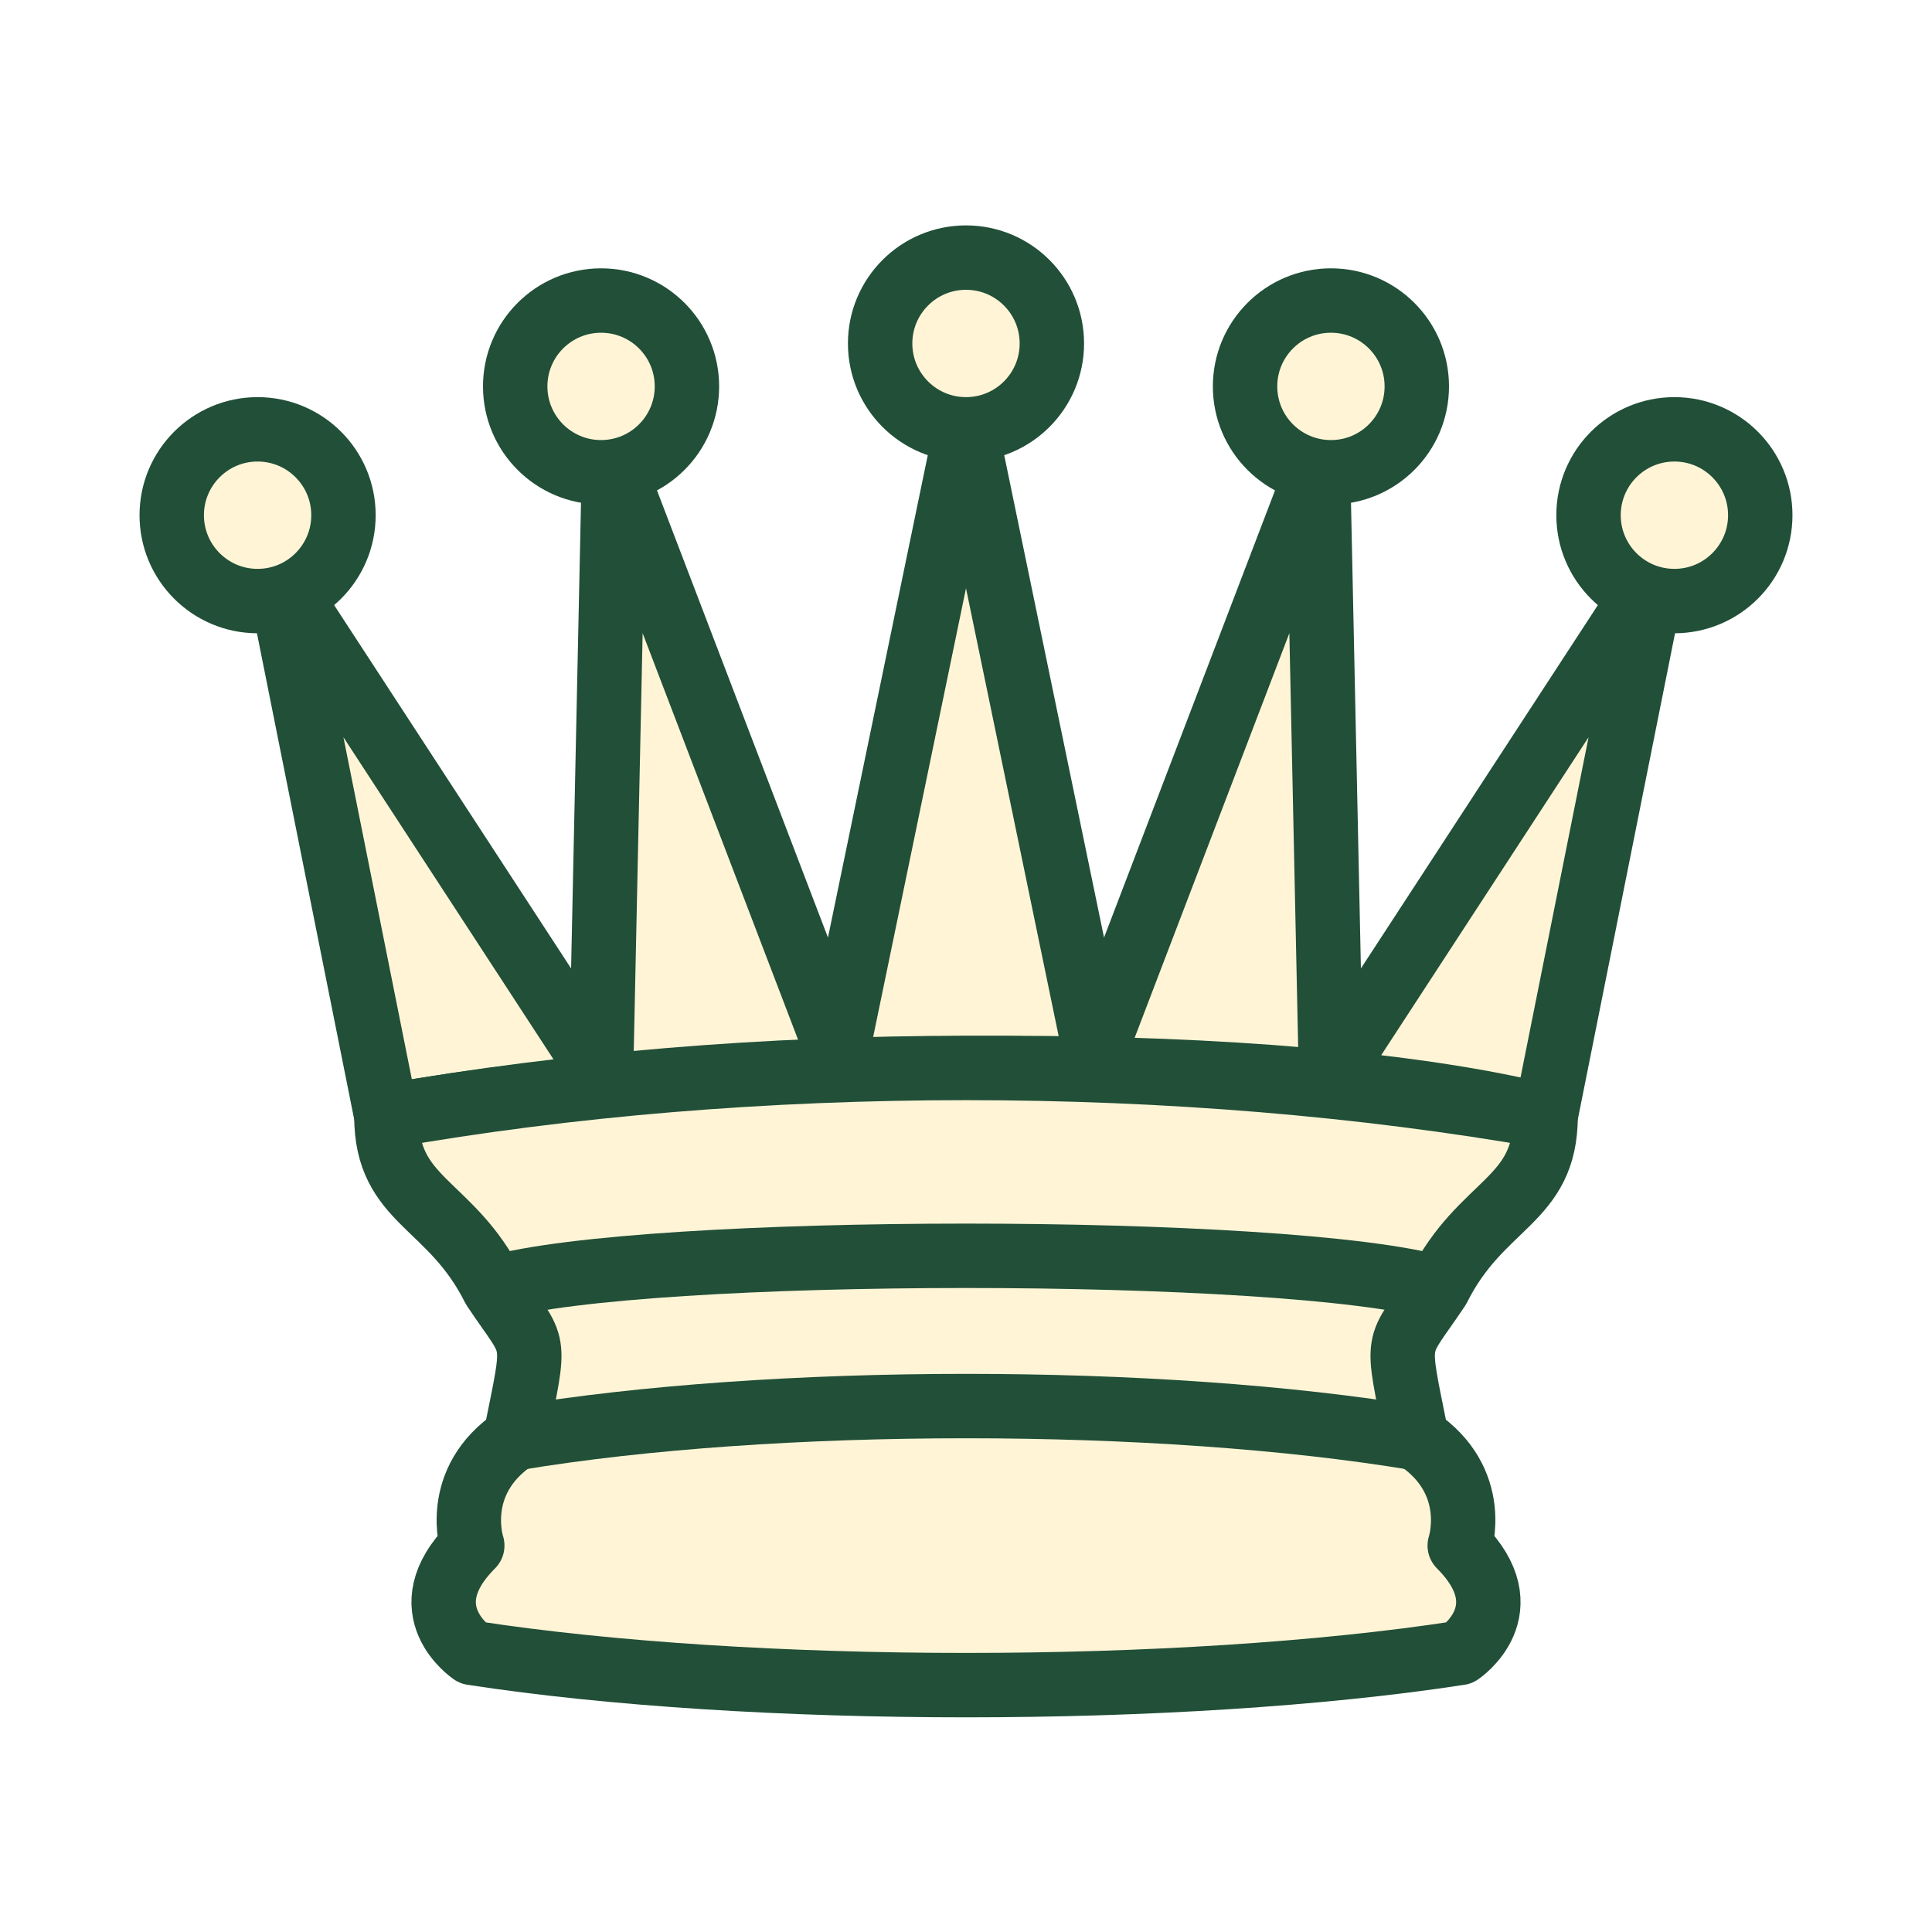
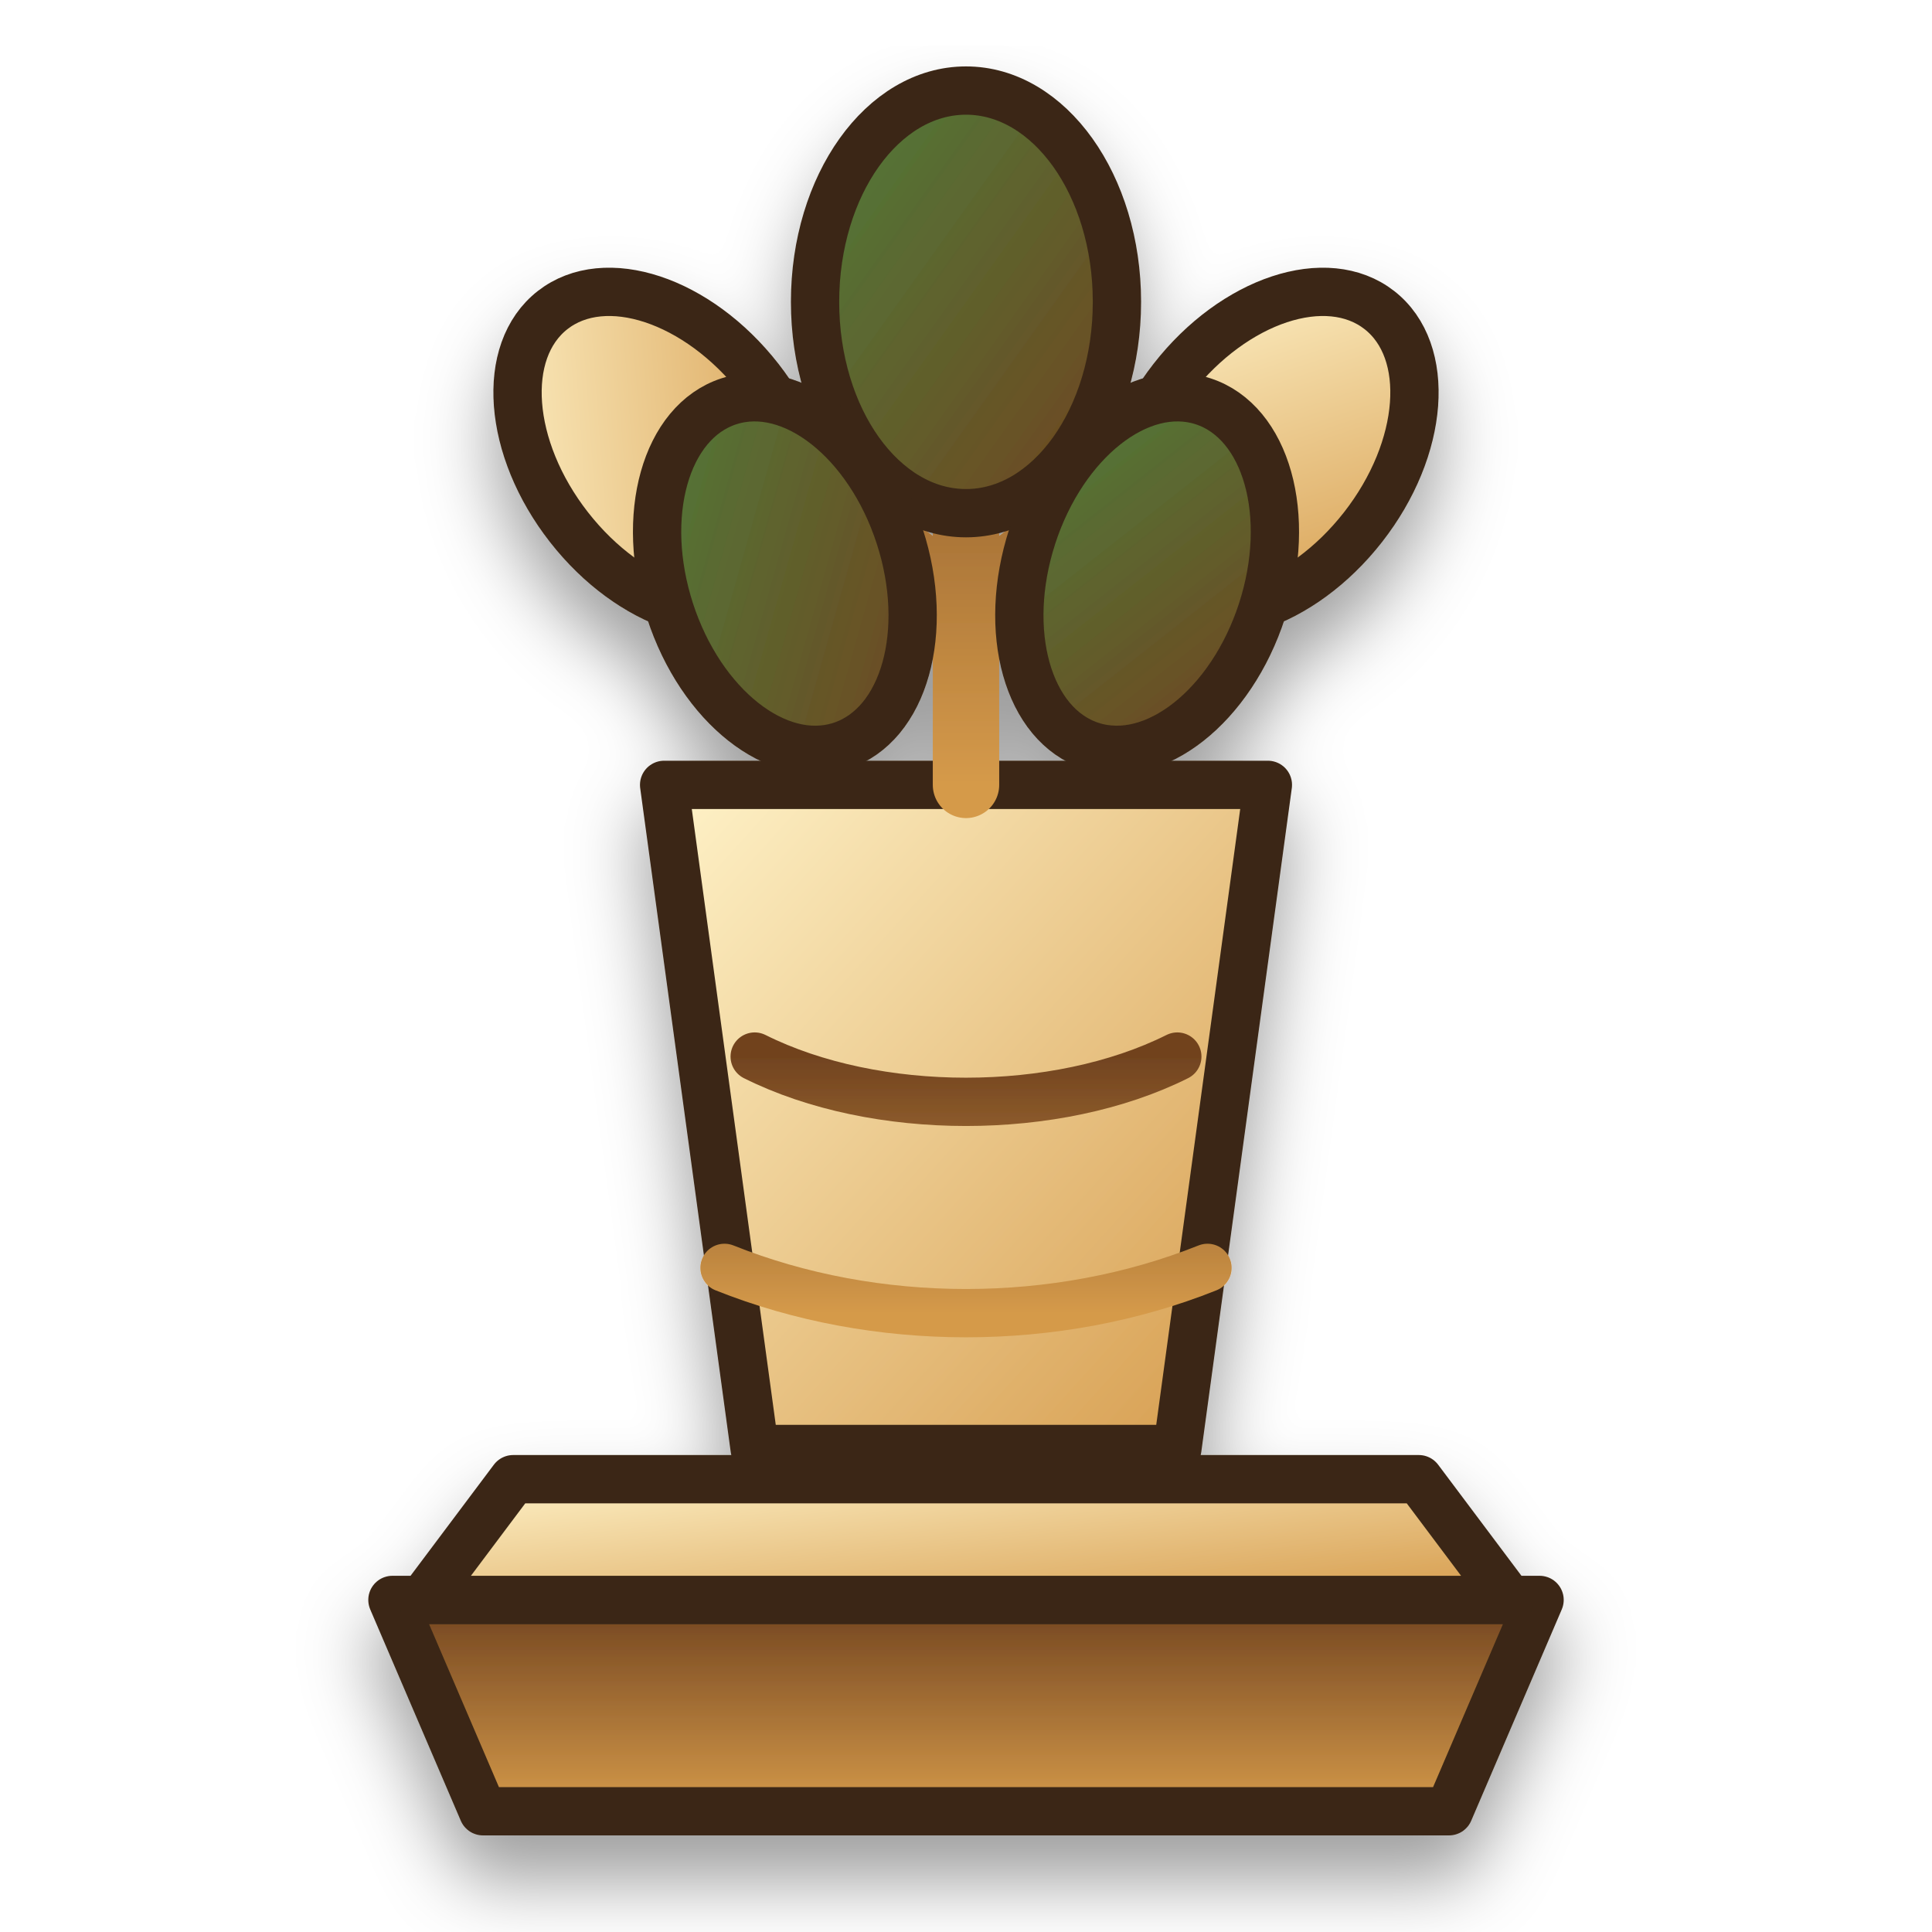
- <svg xmlns="http://www.w3.org/2000/svg" version="1.1" width="45" height="45">
-   <g style="fill:#fff4d6;stroke:#214f38;stroke-width:1.5;stroke-linejoin:round">
-     <path d="M 9,26 C 17.5,24.5 30,24.5 36,26 L 38.5,13.5 L 31,25 L 30.7,10.9 L 25.5,24.5 L 22.5,10 L 19.5,24.5 L 14.3,10.9 L 14,25 L 6.5,13.5 L 9,26 z" />
-     <path d="M 9,26 C 9,28 10.5,28 11.5,30 C 12.5,31.5 12.5,31 12,33.5 C 10.5,34.5 11,36 11,36 C 9.5,37.5 11,38.5 11,38.5 C 17.5,39.5 27.5,39.5 34,38.5 C 34,38.5 35.5,37.5 34,36 C 34,36 34.5,34.5 33,33.5 C 32.5,31 32.5,31.5 33.5,30 C 34.5,28 36,28 36,26 C 27.5,24.5 17.5,24.5 9,26 z" />
-     <path d="M 11.5,30 C 15,29 30,29 33.5,30" style="fill:none" />
-     <path d="M 12,33.5 C 18,32.5 27,32.5 33,33.5" style="fill:none" />
-     <circle cx="6" cy="12" r="2" />
-     <circle cx="14" cy="9" r="2" />
-     <circle cx="22.5" cy="8" r="2" />
-     <circle cx="31" cy="9" r="2" />
-     <circle cx="39" cy="12" r="2" />
+ <svg xmlns="http://www.w3.org/2000/svg" width="45" height="45" viewBox="0 0 64 64">
+   <defs>
+     <linearGradient id="body" x1="0" y1="0" x2="1" y2="1">
+       <stop offset="0" stop-color="#fff3c9" />
+       <stop offset="1" stop-color="#d59a4a" />
+     </linearGradient>
+     <linearGradient id="edge" x1="0" y1="0" x2="0" y2="1">
+       <stop offset="0" stop-color="#71431f" />
+       <stop offset="1" stop-color="#d59a4a" />
+     </linearGradient>
+     <linearGradient id="accent" x1="0" y1="0" x2="1" y2="1">
+       <stop offset="0" stop-color="#4f7d3a" />
+       <stop offset="1" stop-color="#71431f" />
+     </linearGradient>
+     <filter id="shadow" x="-30%" y="-20%" width="160%" height="160%">
+       <feDropShadow dx="0" dy="1.5" stdDeviation="1.2" flood-color="#000" flood-opacity=".38" />
+     </filter>
+   </defs>
+   <g filter="url(#shadow)" stroke="#3a2817" stroke-width="1.6" stroke-linecap="round" stroke-linejoin="round">
+     <path d="M13 53h38l-3 7H16z" fill="url(#edge)" />
+     <path d="M17 49h30l3 4H14z" fill="url(#body)" />
+     <path d="M22 26h20l-3 22H25z" fill="url(#body)" />
+     <path d="M32 26V12m0 8-9-7m9 7 9-7m-9 7V6" fill="none" stroke="url(#edge)" stroke-width="2.2" />
+     <ellipse cx="32" cy="10" rx="5" ry="7" fill="url(#accent)" />
+     <ellipse cx="22" cy="15" rx="4" ry="6" transform="rotate(-38 22 15)" fill="url(#body)" />
+     <ellipse cx="42" cy="15" rx="4" ry="6" transform="rotate(38 42 15)" fill="url(#body)" />
+     <ellipse cx="26" cy="19" rx="4" ry="6" transform="rotate(-18 26 19)" fill="url(#accent)" />
+     <ellipse cx="38" cy="19" rx="4" ry="6" transform="rotate(18 38 19)" fill="url(#accent)" />
+     <path d="M25 35c4 2 10 2 14 0M24 42c5 2 11 2 16 0" fill="none" stroke="url(#edge)" />
  </g>
</svg>
